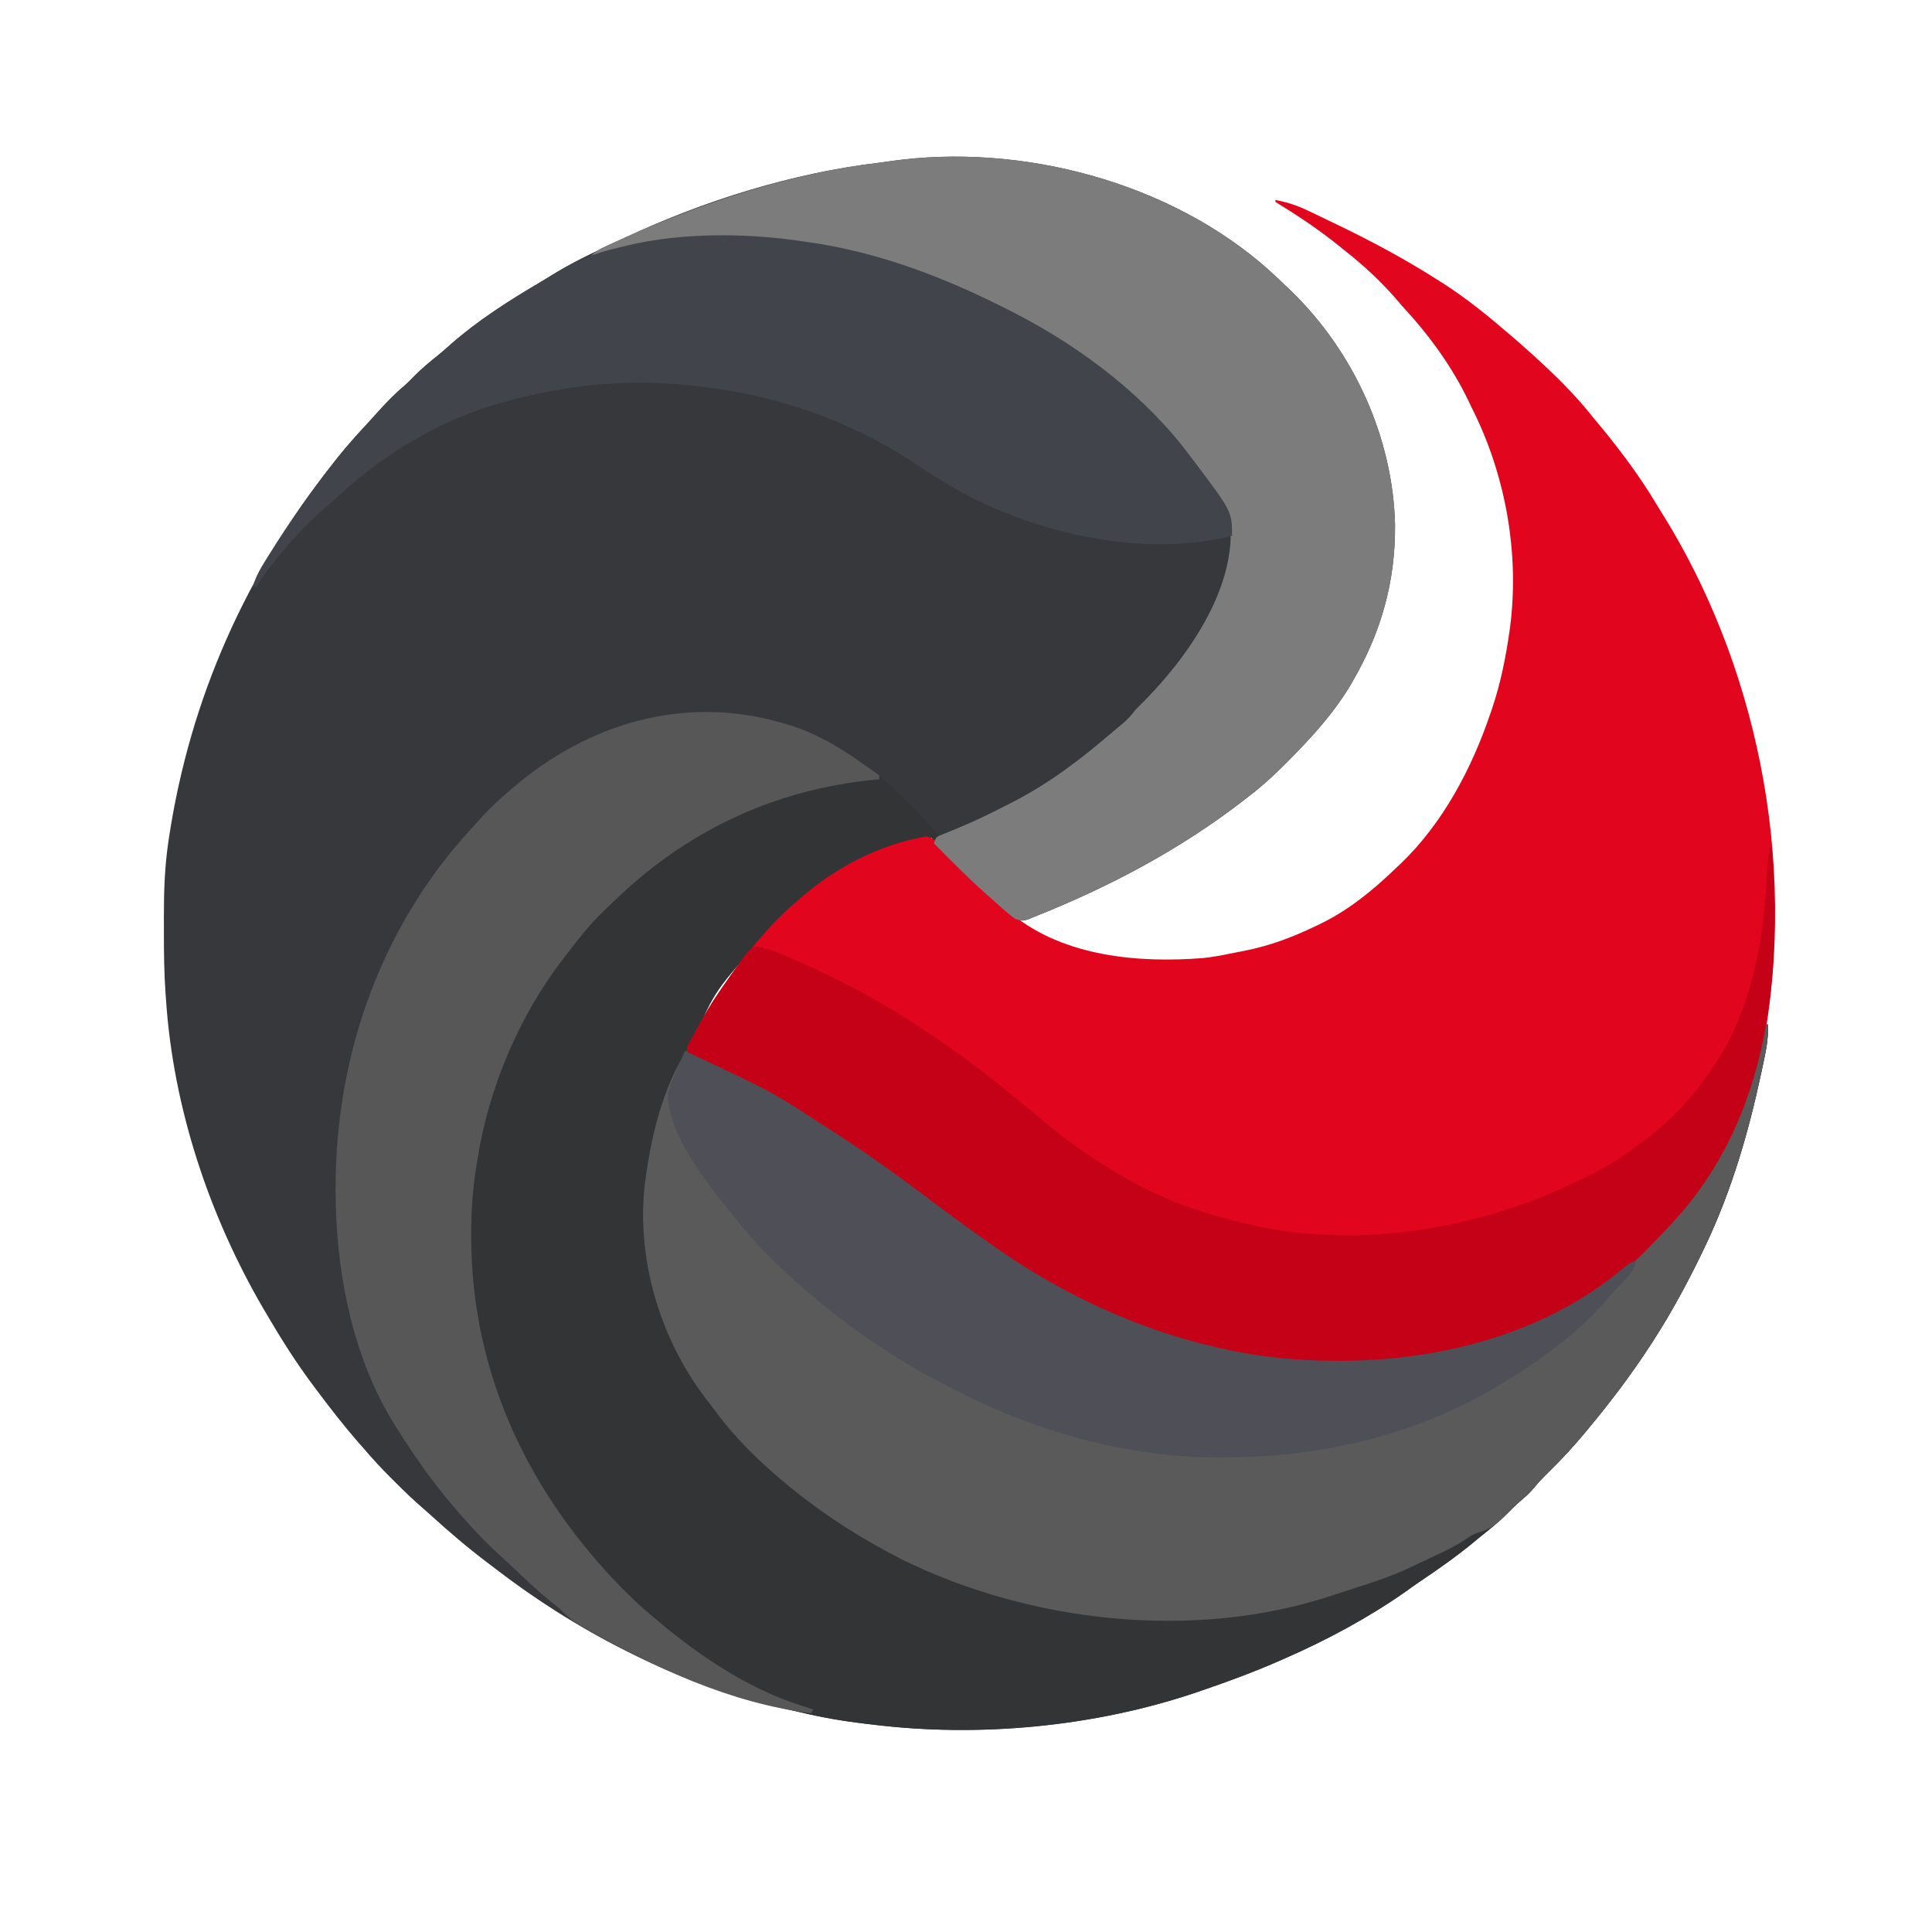
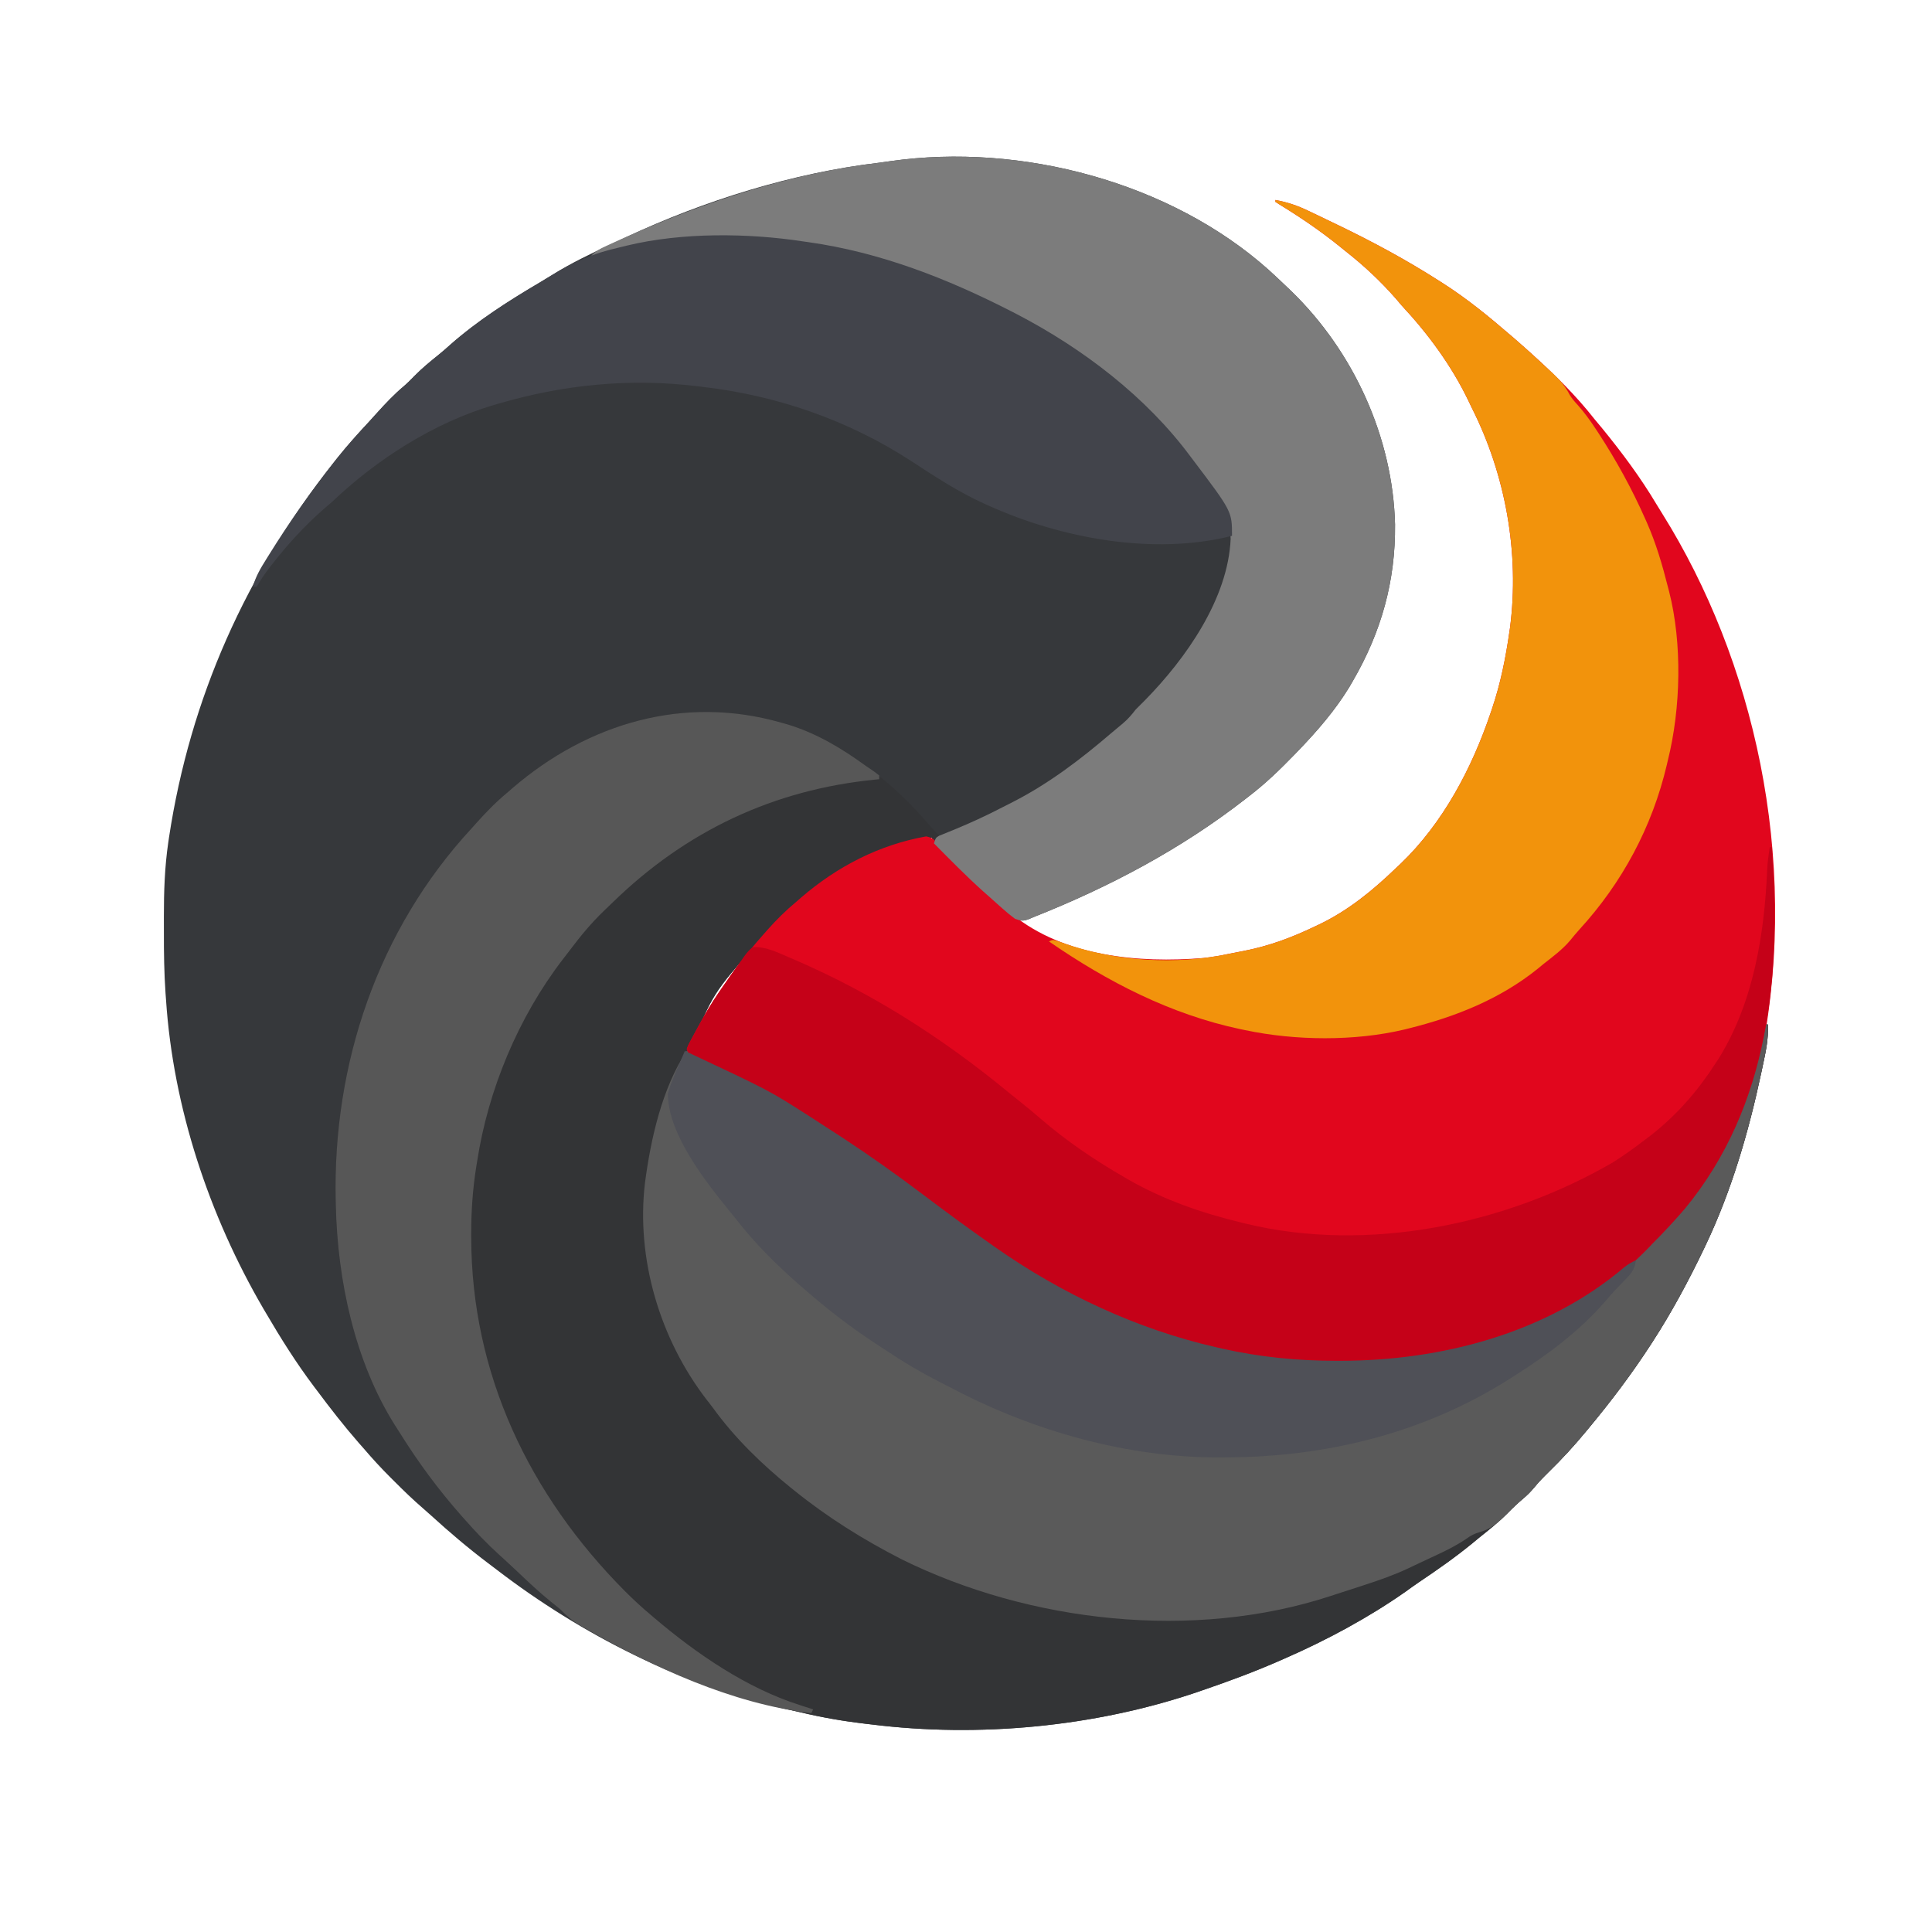
<svg xmlns="http://www.w3.org/2000/svg" width="1024" height="1024" viewBox="0 0 1024 1024">
  <path d="M0 0 C3.24 2.94 6.41 5.94 9.57 8.96 C10.39 9.74 11.21 10.53 12.06 11.33 C45.13 43.48 65.8 88.87 66.97 134.9 C67.27 164.98 59.65 192.02 44.57 217.96 C43.97 218.99 43.38 220.03 42.76 221.09 C35.23 233.47 25.6 244.55 15.57 254.96 C14.98 255.57 14.4 256.17 13.8 256.79 C6.12 264.72 -1.65 272.25 -10.43 278.96 C-11.11 279.49 -11.8 280.02 -12.5 280.57 C-46.54 307.05 -84.44 327.09 -124.43 342.96 C-125.3 343.33 -126.17 343.7 -127.07 344.08 C-130.12 345.22 -131.37 345.09 -134.43 343.96 C-136.75 342.23 -138.86 340.51 -141.0 338.59 C-141.61 338.04 -142.23 337.5 -142.87 336.94 C-144.73 335.29 -146.58 333.63 -148.43 331.96 C-149.41 331.1 -150.38 330.24 -151.38 329.35 C-157.83 323.56 -164.02 317.5 -170.18 311.4 C-171.4 310.2 -171.4 310.2 -172.64 308.98 C-173.39 308.23 -174.14 307.48 -174.92 306.71 C-175.6 306.03 -176.27 305.36 -176.97 304.67 C-178.43 302.96 -178.43 302.96 -178.43 300.96 C-207.77 305.85 -232.03 318.64 -253.5 339.2 C-255.47 341.09 -257.5 342.87 -259.61 344.61 C-263.36 347.74 -266.33 351.21 -269.43 354.96 C-269.86 355.48 -270.3 356.0 -270.74 356.53 C-294.61 383.44 -294.61 383.44 -307.43 414.96 C-306.7 415.31 -305.97 415.66 -305.21 416.03 C-298.66 419.17 -292.11 422.32 -285.57 425.48 C-282.31 427.06 -279.05 428.62 -275.78 430.18 C-258.87 438.35 -243.09 448.64 -227.43 458.96 C-226.8 459.38 -226.17 459.79 -225.52 460.22 C-211.2 469.61 -197.27 479.5 -183.61 489.82 C-171.36 499.06 -159.0 508.17 -146.43 516.96 C-145.89 517.34 -145.36 517.72 -144.8 518.11 C-109.68 542.76 -69.74 561.45 -27.87 571.02 C-26.19 571.41 -26.19 571.41 -24.48 571.8 C-4.52 576.27 15.2 578.2 35.63 578.21 C36.88 578.21 36.88 578.21 38.16 578.21 C100.48 578.13 160.58 557.77 205.23 513.31 C206.0 512.54 206.77 511.76 207.57 510.96 C208.37 510.2 208.37 510.2 209.2 509.43 C238.95 481.32 256.01 439.4 263.57 399.96 C263.9 399.96 264.23 399.96 264.57 399.96 C264.97 407.48 263.46 414.38 261.88 421.71 C261.61 423.0 261.33 424.28 261.05 425.61 C254.38 456.87 245.33 488.03 231.57 516.96 C231.28 517.57 230.99 518.18 230.69 518.81 C222.62 535.65 213.72 552.28 203.57 567.96 C203.19 568.54 202.82 569.12 202.44 569.71 C192.39 585.19 181.36 599.78 169.57 613.96 C169.06 614.57 168.56 615.18 168.05 615.8 C161.84 623.3 155.35 630.38 148.37 637.17 C145.74 639.74 143.22 642.3 140.89 645.16 C138.95 647.5 137.09 649.4 134.75 651.34 C131.95 653.73 129.32 656.19 126.75 658.84 C122.02 663.63 116.82 667.76 111.57 671.96 C110.44 672.89 109.32 673.81 108.2 674.74 C99.03 682.27 89.42 688.99 79.58 695.6 C77.22 697.19 74.93 698.85 72.63 700.52 C52.81 714.41 30.73 726.29 8.57 735.96 C7.88 736.26 7.2 736.56 6.5 736.88 C-7.22 742.93 -21.24 748.11 -35.43 752.96 C-36.36 753.28 -37.29 753.6 -38.24 753.93 C-92.46 772.26 -153.75 778.02 -210.43 770.96 C-211.36 770.85 -212.28 770.75 -213.24 770.64 C-225.04 769.26 -236.58 767.3 -248.13 764.51 C-250.54 763.94 -252.96 763.4 -255.38 762.88 C-310.35 750.68 -364.24 723.36 -408.81 689.21 C-410.45 687.95 -412.11 686.7 -413.77 685.45 C-424.25 677.54 -434.22 669.07 -443.92 660.23 C-445.33 658.96 -446.75 657.69 -448.19 656.45 C-453.52 651.86 -458.53 647.01 -463.5 642.02 C-464.64 640.88 -464.64 640.88 -465.81 639.72 C-470.56 634.96 -475.06 630.07 -479.43 624.96 C-480.38 623.88 -481.33 622.8 -482.29 621.71 C-490.09 612.77 -497.34 603.47 -504.43 593.96 C-505.23 592.9 -505.23 592.9 -506.05 591.82 C-515.4 579.39 -523.58 566.38 -531.43 552.96 C-532.12 551.79 -532.12 551.79 -532.83 550.59 C-561.59 501.26 -580.63 444.07 -584.43 386.96 C-584.52 385.76 -584.61 384.56 -584.7 383.33 C-585.44 372.58 -585.59 361.85 -585.56 351.08 C-585.56 348.27 -585.56 345.46 -585.57 342.65 C-585.58 329.51 -585.15 316.54 -583.25 303.52 C-583.06 302.23 -583.06 302.23 -582.87 300.92 C-571.62 226.8 -541.95 160.73 -495.43 101.96 C-494.7 101.03 -493.96 100.1 -493.2 99.14 C-488.01 92.68 -482.5 86.56 -476.85 80.5 C-475.41 78.94 -473.99 77.36 -472.57 75.78 C-468.05 70.76 -463.51 65.94 -458.32 61.59 C-456.31 59.85 -454.47 58.0 -452.62 56.09 C-448.69 52.09 -444.44 48.61 -440.07 45.1 C-437.9 43.34 -435.82 41.53 -433.75 39.65 C-419.56 27.14 -403.41 16.74 -387.15 7.17 C-384.73 5.74 -382.34 4.28 -379.96 2.79 C-369.8 -3.58 -359.13 -8.7 -348.26 -13.73 C-345.71 -14.91 -343.17 -16.11 -340.64 -17.32 C-299.23 -36.76 -252.08 -51.42 -206.56 -56.78 C-204.48 -57.03 -202.4 -57.34 -200.32 -57.65 C-131.39 -67.47 -52.19 -46.59 0 0 Z " fill="#36383b" transform="translate(672.43 143.04)" />
  <path d="M0 0 C1.23 0.35 2.47 0.7 3.74 1.05 C18.91 5.71 32.32 13.55 45 23 C45.56 23.41 46.12 23.82 46.69 24.24 C58.58 33.02 69.11 43.17 78.67 54.45 C80.34 56.4 82.14 58.22 84 60 C82.02 61.48 82.02 61.48 80 63 C80 62.34 80 61.68 80 61 C50.66 65.88 26.4 78.68 4.94 99.24 C2.96 101.13 0.94 102.91 -1.18 104.64 C-4.93 107.77 -7.89 111.25 -11 115 C-11.43 115.52 -11.86 116.04 -12.31 116.57 C-36.18 143.48 -36.18 143.48 -49 175 C-48.27 175.35 -47.53 175.7 -46.78 176.07 C-40.22 179.21 -33.67 182.36 -27.13 185.52 C-23.87 187.1 -20.61 188.66 -17.35 190.22 C-0.43 198.39 15.34 208.68 31 219 C31.63 219.41 32.26 219.83 32.92 220.26 C47.23 229.65 61.16 239.54 74.83 249.86 C87.07 259.1 99.43 268.21 112 277 C112.54 277.38 113.08 277.76 113.63 278.15 C148.75 302.8 188.69 321.49 230.56 331.06 C231.68 331.32 232.8 331.58 233.96 331.84 C253.91 336.31 273.64 338.24 294.06 338.25 C295.31 338.25 295.31 338.25 296.59 338.25 C358.91 338.17 419.01 317.81 463.66 273.35 C464.43 272.58 465.2 271.8 466 271 C466.81 270.24 466.81 270.24 467.63 269.47 C497.38 241.36 514.44 199.44 522 160 C522.33 160 522.66 160 523 160 C523.4 167.52 521.89 174.42 520.31 181.75 C520.04 183.04 519.77 184.32 519.49 185.65 C512.82 216.91 503.77 248.06 490 277 C489.71 277.61 489.42 278.22 489.12 278.85 C481.06 295.69 472.15 312.32 462 328 C461.63 328.58 461.25 329.15 460.87 329.75 C450.83 345.23 439.8 359.82 428 374 C427.5 374.61 427.0 375.21 426.48 375.84 C420.27 383.34 413.79 390.42 406.81 397.21 C404.17 399.78 401.66 402.34 399.33 405.2 C397.38 407.54 395.52 409.44 393.19 411.38 C390.38 413.76 387.75 416.23 385.19 418.88 C380.45 423.67 375.26 427.8 370 432 C368.88 432.93 367.75 433.85 366.63 434.78 C357.46 442.31 347.86 449.03 338.01 455.64 C335.66 457.23 333.36 458.89 331.06 460.56 C311.24 474.45 289.16 486.33 267 496 C266.32 496.3 265.64 496.6 264.93 496.91 C251.21 502.97 237.19 508.15 223 513 C222.07 513.32 221.15 513.64 220.19 513.97 C165.97 532.3 104.68 538.06 48 531 C47.07 530.89 46.15 530.79 45.2 530.68 C33.39 529.3 21.85 527.34 10.3 524.55 C7.89 523.97 5.48 523.44 3.06 522.91 C-34.14 514.66 -69.89 499.13 -103 480.44 C-104.27 479.72 -104.27 479.72 -105.57 478.99 C-110.01 476.42 -113.47 473.79 -117 470 C-118.59 468.69 -120.19 467.4 -121.81 466.12 C-128.17 460.98 -134.07 455.4 -140.0 449.77 C-143.03 446.9 -146.1 444.08 -149.19 441.28 C-155.89 435.21 -162.04 428.79 -168 422 C-168.48 421.46 -168.96 420.92 -169.45 420.37 C-181.53 406.72 -192.19 392.26 -201.86 376.81 C-202.81 375.3 -203.77 373.8 -204.74 372.3 C-226.04 338.43 -235.09 295.55 -236 256 C-236.02 255.22 -236.04 254.44 -236.06 253.63 C-237.74 180.88 -213.72 109.75 -164 56 C-163.09 54.99 -162.18 53.98 -161.28 52.96 C-156.15 47.25 -150.93 41.9 -145 37 C-144.13 36.24 -143.26 35.49 -142.37 34.71 C-102.32 0.27 -51.4 -14.71 0 0 Z " fill="#333436" transform="translate(414 383)" />
  <path d="M0 0 C6.31 1.15 11.76 2.99 17.52 5.78 C18.3 6.15 19.08 6.52 19.89 6.9 C22.39 8.09 24.88 9.29 27.38 10.5 C29.1 11.33 30.83 12.16 32.56 12.99 C51.39 22.04 69.39 31.73 87 43 C87.62 43.39 88.24 43.79 88.88 44.2 C101.75 52.42 113.45 62.04 125 72 C125.72 72.61 126.43 73.23 127.17 73.86 C129.13 75.56 131.07 77.27 133 79 C133.87 79.77 134.73 80.55 135.62 81.34 C147.59 92.16 159.05 103.29 169 116 C170.37 117.65 171.75 119.29 173.12 120.94 C183.58 133.75 193.43 146.95 201.9 161.16 C202.95 162.91 204.03 164.64 205.12 166.38 C253.31 243.52 277.7 347.89 258.03 450.41 C248.81 489.81 228.58 524.56 200 553 C199.35 553.68 198.7 554.37 198.04 555.07 C165.29 589.18 117.91 607.2 72 614 C71.22 614.12 70.44 614.24 69.64 614.36 C43.1 618.29 14.38 617.35 -12 613 C-13.53 612.75 -13.53 612.75 -15.1 612.5 C-63.94 604.27 -112.68 583.22 -152.26 553.3 C-155.06 551.21 -157.91 549.18 -160.75 547.14 C-167.49 542.31 -174.17 537.4 -180.79 532.41 C-192.06 523.93 -203.43 515.63 -215 507.56 C-216.4 506.59 -216.4 506.59 -217.82 505.59 C-224.11 501.23 -230.52 497.08 -237 493 C-238.82 491.83 -240.64 490.66 -242.46 489.5 C-259.08 478.92 -276.2 469.49 -294.05 461.18 C-295.64 460.44 -295.64 460.44 -297.25 459.68 C-299.34 458.7 -301.44 457.73 -303.55 456.77 C-304.5 456.32 -305.45 455.88 -306.43 455.42 C-307.29 455.02 -308.15 454.63 -309.03 454.22 C-311 453 -311 453 -312 450 C-311.31 448.09 -311.31 448.09 -310.16 445.94 C-309.53 444.75 -309.53 444.75 -308.89 443.54 C-308.2 442.28 -308.2 442.28 -307.5 441 C-307.04 440.14 -306.57 439.27 -306.09 438.39 C-302.66 432.07 -299.07 425.93 -295 420 C-294.36 419.06 -294.36 419.06 -293.71 418.1 C-287.0 408.25 -279.92 398.92 -272 390 C-271.13 389.01 -270.26 388.02 -269.37 387 C-264.54 381.57 -259.59 376.63 -254 372 C-253.12 371.23 -252.24 370.46 -251.33 369.67 C-232.26 353.25 -209.96 341.72 -185.12 337.31 C-181.54 338.1 -181.12 338.71 -178.88 341.45 C-174.74 346.36 -170.29 350.9 -165.75 355.44 C-164.91 356.28 -164.07 357.12 -163.2 357.98 C-157.39 363.74 -151.47 369.0 -145 374 C-143.17 375.54 -141.33 377.08 -139.5 378.62 C-111.89 401.04 -72.54 404.53 -38.17 401.77 C-33.5 401.26 -28.92 400.47 -24.33 399.49 C-21.79 398.96 -19.25 398.48 -16.7 398.0 C-3.3 395.37 8.71 390.91 21 385 C21.7 384.67 22.39 384.34 23.11 384.0 C38.61 376.61 51.71 365.86 64 354 C64.78 353.28 65.55 352.55 66.35 351.8 C88.81 330.29 104.14 301.15 114 272 C114.28 271.18 114.56 270.36 114.85 269.51 C119.31 256.26 122.02 242.83 124 229 C124.16 227.93 124.16 227.93 124.32 226.84 C129.5 187.2 121.98 145.51 104 110 C103.45 108.84 102.89 107.67 102.32 106.47 C93.37 87.85 81.05 71.1 67 56 C65.89 54.71 64.79 53.42 63.69 52.12 C55.56 42.84 46.7 34.61 37 27 C35.91 26.12 34.82 25.24 33.73 24.35 C23.97 16.49 13.73 9.5 3.06 2.94 C2.05 2.3 1.04 1.66 0 1 C0 0.67 0 0.34 0 0 Z " fill="#E1061D" transform="translate(676 106)" />
  <path d="M0 0 C0.33 0 0.66 0 1 0 C1.4 7.52 -0.11 14.42 -1.69 21.75 C-1.96 23.04 -2.23 24.32 -2.51 25.65 C-9.18 56.91 -18.23 88.06 -32 117 C-32.29 117.61 -32.58 118.22 -32.88 118.85 C-40.94 135.69 -49.85 152.32 -60 168 C-60.37 168.58 -60.75 169.15 -61.13 169.75 C-71.17 185.23 -82.2 199.82 -94 214 C-94.5 214.61 -95.0 215.21 -95.52 215.84 C-101.73 223.34 -108.21 230.42 -115.19 237.21 C-117.83 239.78 -120.34 242.34 -122.67 245.2 C-124.62 247.54 -126.48 249.44 -128.81 251.38 C-131.71 253.84 -134.41 256.39 -137.06 259.12 C-141.4 263.5 -145.35 267.26 -151.38 268.94 C-154.7 269.91 -156.28 270.76 -159.02 272.72 C-164.21 276.26 -169.68 278.92 -175.38 281.56 C-176.34 282.02 -177.3 282.47 -178.3 282.94 C-180.24 283.86 -182.19 284.77 -184.14 285.67 C-185.99 286.53 -187.83 287.4 -189.66 288.28 C-197.1 291.78 -204.75 294.45 -212.56 297 C-213.23 297.22 -213.89 297.44 -214.58 297.66 C-217.9 298.75 -221.22 299.82 -224.54 300.89 C-226.55 301.53 -228.56 302.18 -230.56 302.85 C-303.27 326.76 -390.14 317.02 -458.08 283.48 C-478.31 273.13 -497.32 261.27 -515 247 C-515.59 246.53 -516.18 246.05 -516.79 245.57 C-531.95 233.31 -546.35 219.42 -557.81 203.62 C-558.98 202.02 -560.2 200.46 -561.43 198.91 C-586.22 166.76 -598.97 124.16 -594.13 83.79 C-591.07 60.66 -585.1 33.66 -572 14 C-570.55 14.73 -570.55 14.73 -569.06 15.47 C-568.42 15.79 -567.78 16.11 -567.13 16.44 C-565.69 17.16 -564.25 17.88 -562.81 18.6 C-559.22 20.39 -555.64 22.18 -552.04 23.96 C-537.03 31.4 -522.11 38.92 -508 48 C-507.35 48.41 -506.71 48.83 -506.04 49.25 C-501.01 52.47 -496.0 55.73 -491 59 C-490.36 59.42 -489.72 59.84 -489.05 60.27 C-474.75 69.66 -460.83 79.55 -447.17 89.86 C-434.93 99.1 -422.57 108.21 -410 117 C-409.46 117.38 -408.92 117.76 -408.37 118.15 C-373.25 142.8 -333.31 161.49 -291.44 171.06 C-290.32 171.32 -289.2 171.58 -288.04 171.84 C-268.09 176.31 -248.36 178.24 -227.94 178.25 C-226.69 178.25 -226.69 178.25 -225.41 178.25 C-163.09 178.17 -102.99 157.81 -58.34 113.35 C-57.57 112.58 -56.8 111.8 -56 111 C-55.46 110.5 -54.92 109.99 -54.37 109.47 C-24.62 81.36 -7.56 39.44 0 0 Z " fill="#5a5a5a" transform="translate(936 543)" />
  <path d="M0 0 C3.24 2.94 6.41 5.94 9.57 8.96 C10.39 9.74 11.21 10.53 12.06 11.33 C45.13 43.48 65.8 88.87 66.97 134.9 C67.27 164.98 59.65 192.02 44.57 217.96 C43.97 218.99 43.38 220.03 42.76 221.09 C35.23 233.47 25.6 244.55 15.57 254.96 C14.98 255.57 14.4 256.17 13.8 256.79 C6.12 264.72 -1.65 272.25 -10.43 278.96 C-11.11 279.49 -11.8 280.02 -12.5 280.57 C-46.54 307.05 -84.44 327.09 -124.43 342.96 C-125.3 343.33 -126.17 343.7 -127.07 344.08 C-130.12 345.22 -131.37 345.09 -134.43 343.96 C-136.75 342.23 -138.86 340.51 -141.0 338.59 C-141.61 338.04 -142.23 337.5 -142.86 336.94 C-144.73 335.29 -146.58 333.63 -148.43 331.96 C-149.91 330.65 -149.91 330.65 -151.42 329.32 C-160.43 321.21 -168.92 312.58 -177.43 303.96 C-176.43 300.96 -176.43 300.96 -174.65 299.92 C-173.49 299.46 -173.49 299.46 -172.3 298.98 C-171.44 298.63 -170.58 298.27 -169.69 297.9 C-168.76 297.53 -167.83 297.16 -166.87 296.77 C-158.15 293.16 -149.67 289.29 -141.3 284.93 C-139.45 283.97 -137.6 283.04 -135.75 282.11 C-116.64 272.37 -99.63 259.42 -83.41 245.5 C-81.35 243.74 -79.28 242.01 -77.18 240.29 C-74.51 238.03 -72.57 235.72 -70.43 232.96 C-68.78 231.29 -67.11 229.62 -65.43 227.96 C-43.94 206.04 -21.54 174.36 -20.16 142.62 C-20.23 137.65 -21.69 133.84 -23.81 129.4 C-24.17 128.62 -24.53 127.85 -24.9 127.05 C-37.54 100.51 -58.45 77.0 -81.43 58.96 C-82.41 58.18 -83.38 57.4 -84.39 56.6 C-141.43 11.67 -213.06 -16.33 -285.87 -16.23 C-286.75 -16.23 -287.64 -16.22 -288.55 -16.22 C-311.77 -16.16 -332.88 -13.8 -355.43 -8.04 C-356.77 -7.7 -358.1 -7.37 -359.43 -7.04 C-356.87 -10.03 -354.03 -11.35 -350.48 -12.97 C-349.89 -13.25 -349.29 -13.52 -348.68 -13.8 C-346.7 -14.7 -344.73 -15.59 -342.75 -16.48 C-342.06 -16.78 -341.37 -17.09 -340.67 -17.41 C-298.59 -36.22 -252.49 -51.37 -206.56 -56.78 C-204.48 -57.03 -202.4 -57.34 -200.32 -57.65 C-131.39 -67.47 -52.19 -46.59 0 0 Z " fill="#7c7c7c" transform="translate(672.43 143.04)" />
  <path d="M0 0 C1.23 0.35 2.47 0.7 3.74 1.05 C18.98 5.73 32.19 13.67 45 23 C46.44 23.98 47.87 24.96 49.31 25.94 C50.2 26.62 51.09 27.3 52 28 C52 28.66 52 29.32 52 30 C50.98 30.1 50.98 30.1 49.95 30.2 C-3.98 35.49 -50.45 57.47 -89.25 95.29 C-90.84 96.84 -92.44 98.37 -94.05 99.9 C-100.58 106.2 -106.19 112.95 -111.63 120.19 C-112.97 121.97 -114.34 123.73 -115.71 125.49 C-139.27 156.13 -155.26 194.5 -161.12 232.62 C-161.29 233.68 -161.46 234.73 -161.64 235.82 C-163.46 247.42 -164.24 258.76 -164.25 270.5 C-164.25 271.22 -164.25 271.94 -164.25 272.69 C-164.19 345.26 -133.42 409.38 -82.81 460.31 C-78.36 464.74 -73.83 468.99 -69 473 C-68.49 473.44 -67.97 473.88 -67.44 474.33 C-44.98 493.46 -18.16 511.87 10.19 520.81 C10.85 521.03 11.52 521.24 12.21 521.47 C13.8 521.98 15.4 522.49 17 523 C16.67 523.66 16.34 524.32 16 525 C-26.08 520.04 -67.77 500.69 -104.25 479.81 C-104.99 479.39 -105.72 478.97 -106.48 478.54 C-110.57 476.11 -113.71 473.47 -117 470 C-118.59 468.69 -120.19 467.4 -121.81 466.12 C-128.17 460.98 -134.07 455.4 -140.0 449.77 C-143.03 446.9 -146.1 444.08 -149.19 441.28 C-155.89 435.21 -162.04 428.79 -168 422 C-168.48 421.46 -168.96 420.92 -169.45 420.37 C-181.53 406.72 -192.19 392.26 -201.86 376.81 C-202.81 375.3 -203.77 373.8 -204.74 372.3 C-226.04 338.43 -235.09 295.55 -236 256 C-236.02 255.22 -236.04 254.44 -236.06 253.63 C-237.74 180.88 -213.72 109.75 -164 56 C-163.09 54.99 -162.18 53.98 -161.28 52.96 C-156.15 47.25 -150.93 41.9 -145 37 C-144.13 36.24 -143.26 35.49 -142.37 34.71 C-102.32 0.27 -51.4 -14.71 0 0 Z " fill="#575757" transform="translate(414 383)" />
  <path d="M0 0 C0.33 0 0.66 0 1 0 C6.15 67.77 -0.03 137.04 -44.93 191.59 C-50.4 197.95 -56.06 204.08 -62 210 C-62.65 210.68 -63.3 211.37 -63.96 212.07 C-96.71 246.18 -144.09 264.2 -190 271 C-190.78 271.12 -191.56 271.24 -192.36 271.36 C-218.9 275.29 -247.62 274.35 -274 270 C-275.02 269.83 -276.05 269.67 -277.1 269.5 C-325.94 261.27 -374.68 240.22 -414.26 210.3 C-417.06 208.21 -419.91 206.18 -422.75 204.14 C-429.49 199.31 -436.17 194.4 -442.79 189.41 C-454.06 180.93 -465.43 172.63 -477 164.56 C-477.93 163.91 -478.86 163.26 -479.82 162.59 C-486.11 158.23 -492.52 154.08 -499 150 C-500.82 148.83 -502.64 147.66 -504.46 146.5 C-521.08 135.92 -538.2 126.49 -556.05 118.18 C-557.11 117.68 -558.16 117.19 -559.25 116.68 C-561.34 115.7 -563.44 114.73 -565.55 113.77 C-566.5 113.32 -567.45 112.88 -568.43 112.42 C-569.72 111.83 -569.72 111.83 -571.03 111.22 C-573 110 -573 110 -574 107 C-573.31 105.09 -573.31 105.09 -572.16 102.94 C-571.53 101.75 -571.53 101.75 -570.89 100.54 C-570.43 99.7 -569.97 98.86 -569.5 98 C-568.8 96.71 -568.8 96.71 -568.09 95.39 C-564.66 89.07 -561.07 82.93 -557 77 C-556.55 76.34 -556.1 75.68 -555.63 75.01 C-554.07 72.75 -552.51 70.5 -550.94 68.25 C-550.2 67.19 -550.2 67.19 -549.44 66.1 C-547.99 64.05 -546.49 62.02 -545 60 C-544.53 59.3 -544.06 58.61 -543.57 57.89 C-542.16 55.96 -540.91 54.44 -539 53 C-532.22 52.62 -526.2 55.67 -520.06 58.31 C-519.02 58.76 -517.97 59.2 -516.89 59.66 C-475.49 77.5 -438.32 101.27 -403.57 129.89 C-401.11 131.91 -398.62 133.9 -396.12 135.88 C-392.88 138.45 -389.72 141.1 -386.59 143.82 C-372.79 155.74 -357.78 165.9 -342 175 C-341.32 175.4 -340.63 175.79 -339.93 176.2 C-321.16 186.97 -300.96 193.92 -280 199 C-279.32 199.17 -278.64 199.33 -277.94 199.51 C-213.19 215.24 -139.84 200.12 -83 167 C-77.11 163.3 -71.51 159.23 -66 155 C-64.52 153.88 -64.52 153.88 -63.0 152.74 C-49.3 141.98 -38.45 129.59 -29 115 C-28.33 113.98 -27.67 112.97 -26.98 111.92 C-8.59 82.2 -2.84 46.23 -1.34 11.91 C-1.16 7.87 -0.75 4.98 0 0 Z " fill="#C50118" transform="translate(938 449)" />
  <path d="M0 0 C0.85 0.12 1.69 0.24 2.56 0.36 C40.55 5.73 76.04 19.6 110 37 C110.88 37.45 111.77 37.9 112.67 38.37 C147.7 56.56 181.41 82.14 205 114 C205.43 114.57 205.87 115.14 206.31 115.73 C227 143.09 227 143.09 227 156 C185.31 166.55 136.29 157.29 98 140 C96.87 139.5 96.87 139.5 95.72 138.98 C82.09 132.82 69.5 124.58 57.02 116.4 C23.61 94.64 -14.48 81.52 -54 77 C-55.25 76.85 -55.25 76.85 -56.53 76.69 C-92.3 72.32 -127.5 75.88 -162 86 C-162.81 86.23 -163.61 86.47 -164.45 86.71 C-196.23 96.2 -226.08 115.27 -250 138 C-251.31 139.13 -252.62 140.26 -253.94 141.38 C-264.42 150.5 -273.75 160.72 -282.25 171.69 C-282.67 172.23 -283.1 172.78 -283.54 173.35 C-285.41 175.8 -287.13 178.22 -288.67 180.89 C-289.11 181.59 -289.55 182.28 -290 183 C-290.66 183 -291.32 183 -292 183 C-290.49 177.52 -287.86 173.15 -284.88 168.38 C-284.38 167.58 -283.88 166.78 -283.37 165.95 C-272.83 149.02 -261.38 132.64 -249 117 C-248.26 116.07 -247.53 115.14 -246.77 114.18 C-241.57 107.72 -236.06 101.6 -230.42 95.54 C-228.98 93.98 -227.56 92.4 -226.14 90.82 C-221.62 85.8 -217.07 80.98 -211.88 76.63 C-209.87 74.89 -208.04 73.04 -206.19 71.12 C-202.26 67.13 -198.0 63.64 -193.64 60.14 C-191.46 58.38 -189.38 56.57 -187.31 54.69 C-172.58 41.7 -155.78 31.08 -138.9 21.13 C-136.94 19.96 -134.99 18.77 -133.04 17.58 C-121.9 10.75 -111.73 6.38 -98.99 3.46 C-97.21 3.05 -95.44 2.6 -93.66 2.15 C-64.48 -4.88 -29.61 -4.55 0 0 Z " fill="#42444b" transform="translate(426 128)" />
  <path d="M0 0 C44.64 20.96 44.64 20.96 65 34 C65.97 34.62 65.97 34.62 66.97 35.26 C72.0 38.48 77.0 41.73 82 45 C82.64 45.42 83.28 45.84 83.95 46.27 C98.25 55.66 112.17 65.55 125.83 75.86 C138.07 85.1 150.43 94.21 163 103 C163.54 103.38 164.08 103.76 164.63 104.15 C199.75 128.8 239.69 147.49 281.56 157.06 C282.68 157.32 283.8 157.58 284.96 157.84 C304.91 162.31 324.64 164.24 345.06 164.25 C346.31 164.25 346.31 164.25 347.59 164.25 C400.88 164.18 456.68 149.75 498.02 114.56 C499.94 113.05 501.78 112.0 504 111 C503.64 116.12 500.8 118.82 497.38 122.31 C496.27 123.47 495.16 124.63 494.05 125.79 C493.52 126.35 492.99 126.9 492.44 127.47 C490.72 129.3 489.1 131.2 487.5 133.12 C474.19 148.41 457.07 161.25 440 172 C438.94 172.68 437.87 173.37 436.77 174.07 C391.29 202.79 339.73 215.33 286.31 215.44 C285.36 215.44 284.41 215.45 283.44 215.46 C234.89 215.66 184.88 201.56 142.04 179.07 C139.83 177.91 137.61 176.79 135.39 175.66 C125.13 170.43 115.42 164.66 105.86 158.24 C104.2 157.13 102.52 156.04 100.84 154.95 C87.49 146.26 74.99 136.47 63 126 C62.2 125.31 61.4 124.62 60.57 123.91 C48.44 113.27 36.86 101.79 27 89 C26.14 87.94 25.27 86.88 24.41 85.82 C11.3 69.69 -9 44.28 -9 22.69 C-7.52 17.23 -5.28 12.16 -3 7 C-2.0 4.67 -1.0 2.33 0 0 Z " fill="#4f5057" transform="translate(363 557)" />
+   <path d="M0 0 C6.31 1.15 11.76 2.99 17.52 5.78 C18.30 6.15 19.08 6.52 19.89 6.90 C22.39 8.09 24.88 9.29 27.38 10.50 C29.10 11.33 30.83 12.16 32.56 12.99 C51.39 22.04 69.39 31.73 87 43 C87.62 43.39 88.24 43.79 88.88 44.20 C101.75 52.42 113.45 62.04 125 72 C125.72 72.61 126.43 73.23 127.17 73.86 C133.23 79.11 139.13 84.54 145 90 C146.19 91.11 146.19 91.11 147.41 92.24 C150.95 95.64 153.67 98.74 155.89 103.13 C157.14 105.24 158.60 106.89 160.26 108.70 C163.80 112.69 166.83 116.86 169.75 121.31 C170.26 122.09 170.77 122.86 171.30 123.66 C180.76 138.17 188.98 153.16 196 169 C196.29 169.64 196.57 170.29 196.87 170.95 C201.72 181.96 205.07 193.35 208 205 C208.21 205.81 208.43 206.62 208.65 207.46 C215.70 235.13 214.87 269.35 208 297 C207.82 297.78 207.64 298.56 207.45 299.37 C199.71 332.25 183.84 361.84 161.08 386.70 C159.35 388.61 157.73 390.56 156.12 392.56 C152.02 397.38 146.95 401.11 142 405 C140.53 406.21 140.53 406.21 139.03 407.45 C119.09 423.51 95.64 432.84 71 439 C70.09 439.23 69.18 439.46 68.24 439.69 C41.93 445.94 10.43 445.59 -16 440 C-16.81 439.83 -17.62 439.67 -18.45 439.50 C-55.61 431.63 -88.94 414.39 -120 393 C-118 392 -118 392 -114.63 393.07 C-113.93 393.33 -113.22 393.58 -112.49 393.84 C-85.15 403.58 -52.72 405.53 -24.33 399.49 C-21.79 398.96 -19.25 398.48 -16.70 398.00 C-3.30 395.37 8.71 390.91 21 385 C21.70 384.67 22.39 384.34 23.11 384.00 C38.61 376.61 51.71 365.86 64 354 C64.78 353.28 65.55 352.55 66.35 351.80 C88.81 330.29 104.14 301.15 114 272 C114.28 271.18 114.56 270.36 114.85 269.51 C119.31 256.26 122.02 242.83 124 229 C124.11 228.29 124.21 227.58 124.32 226.84 C129.50 187.20 121.98 145.51 104 110 C103.45 108.84 102.89 107.67 102.32 106.47 C93.37 87.85 81.05 71.10 67 56 C65.89 54.71 64.79 53.42 63.69 52.12 C55.56 42.84 46.70 34.61 37 27 C35.91 26.12 34.82 25.24 33.73 24.35 C23.97 16.49 13.73 9.50 3.06 2.94 C2.05 2.30 1.04 1.66 0 1 C0 0.67 0 0.34 0 0 Z" fill="#F2930C" transform="translate(676 106)" />
</svg>
